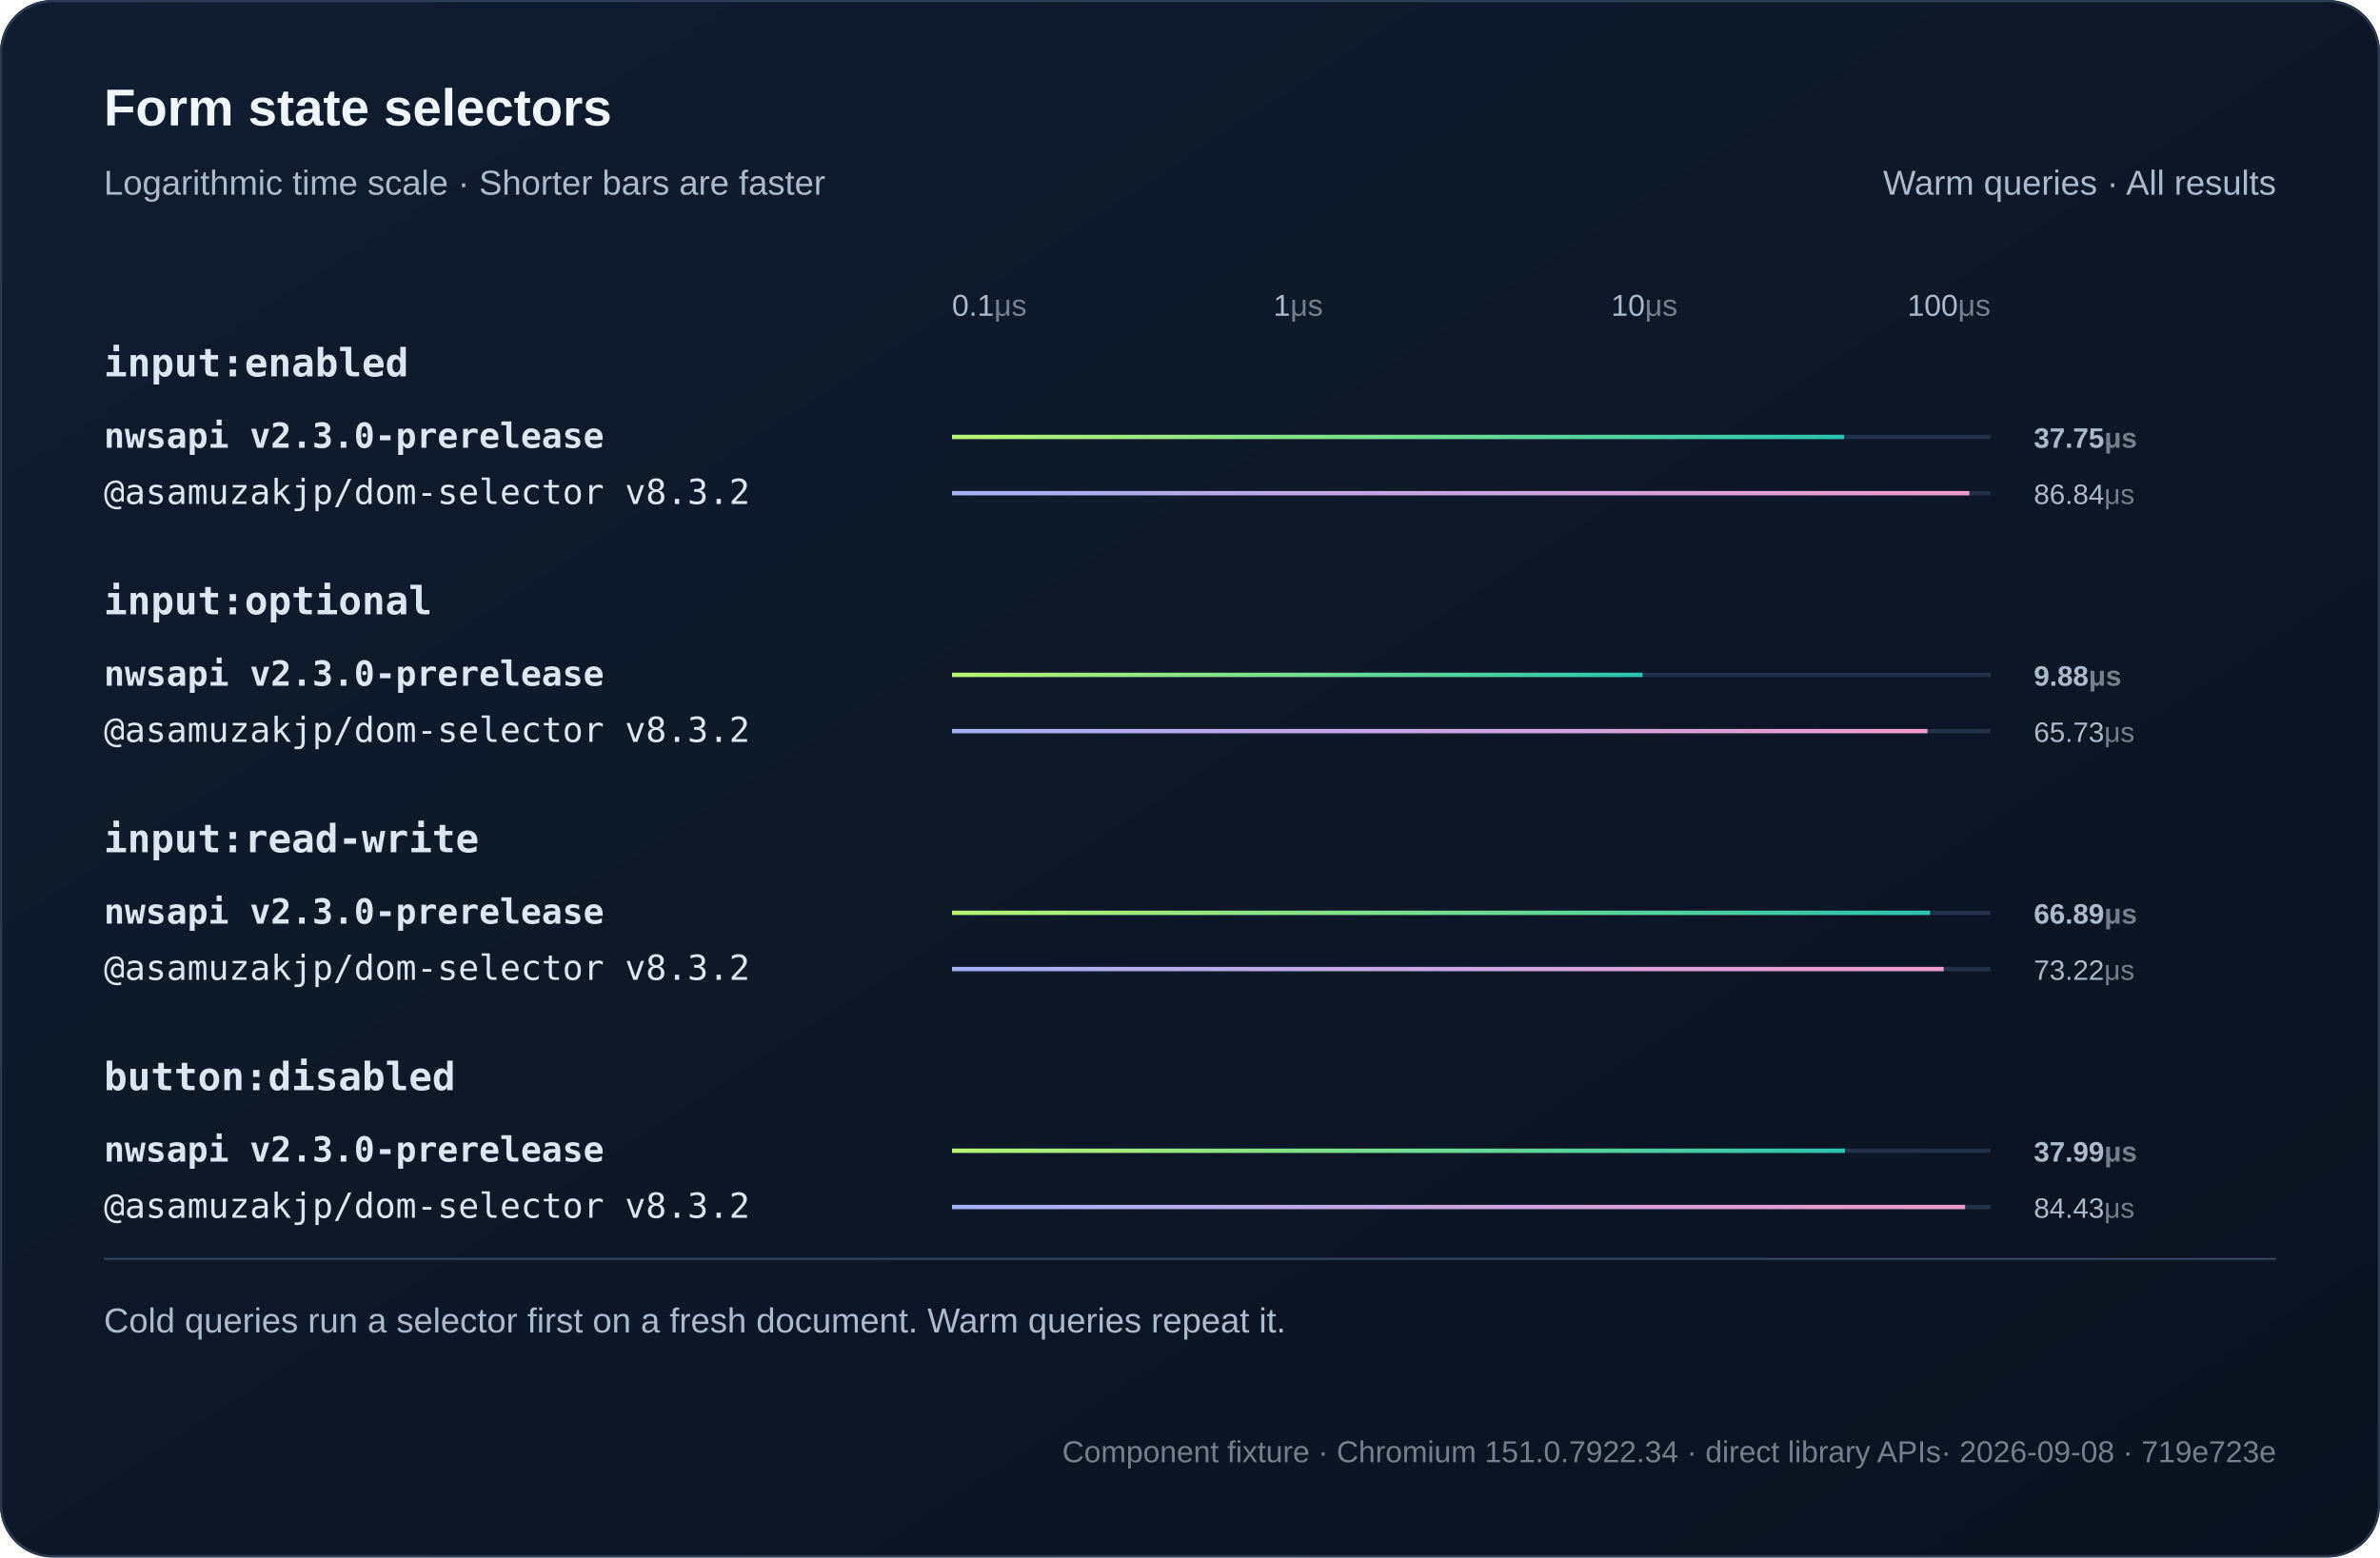
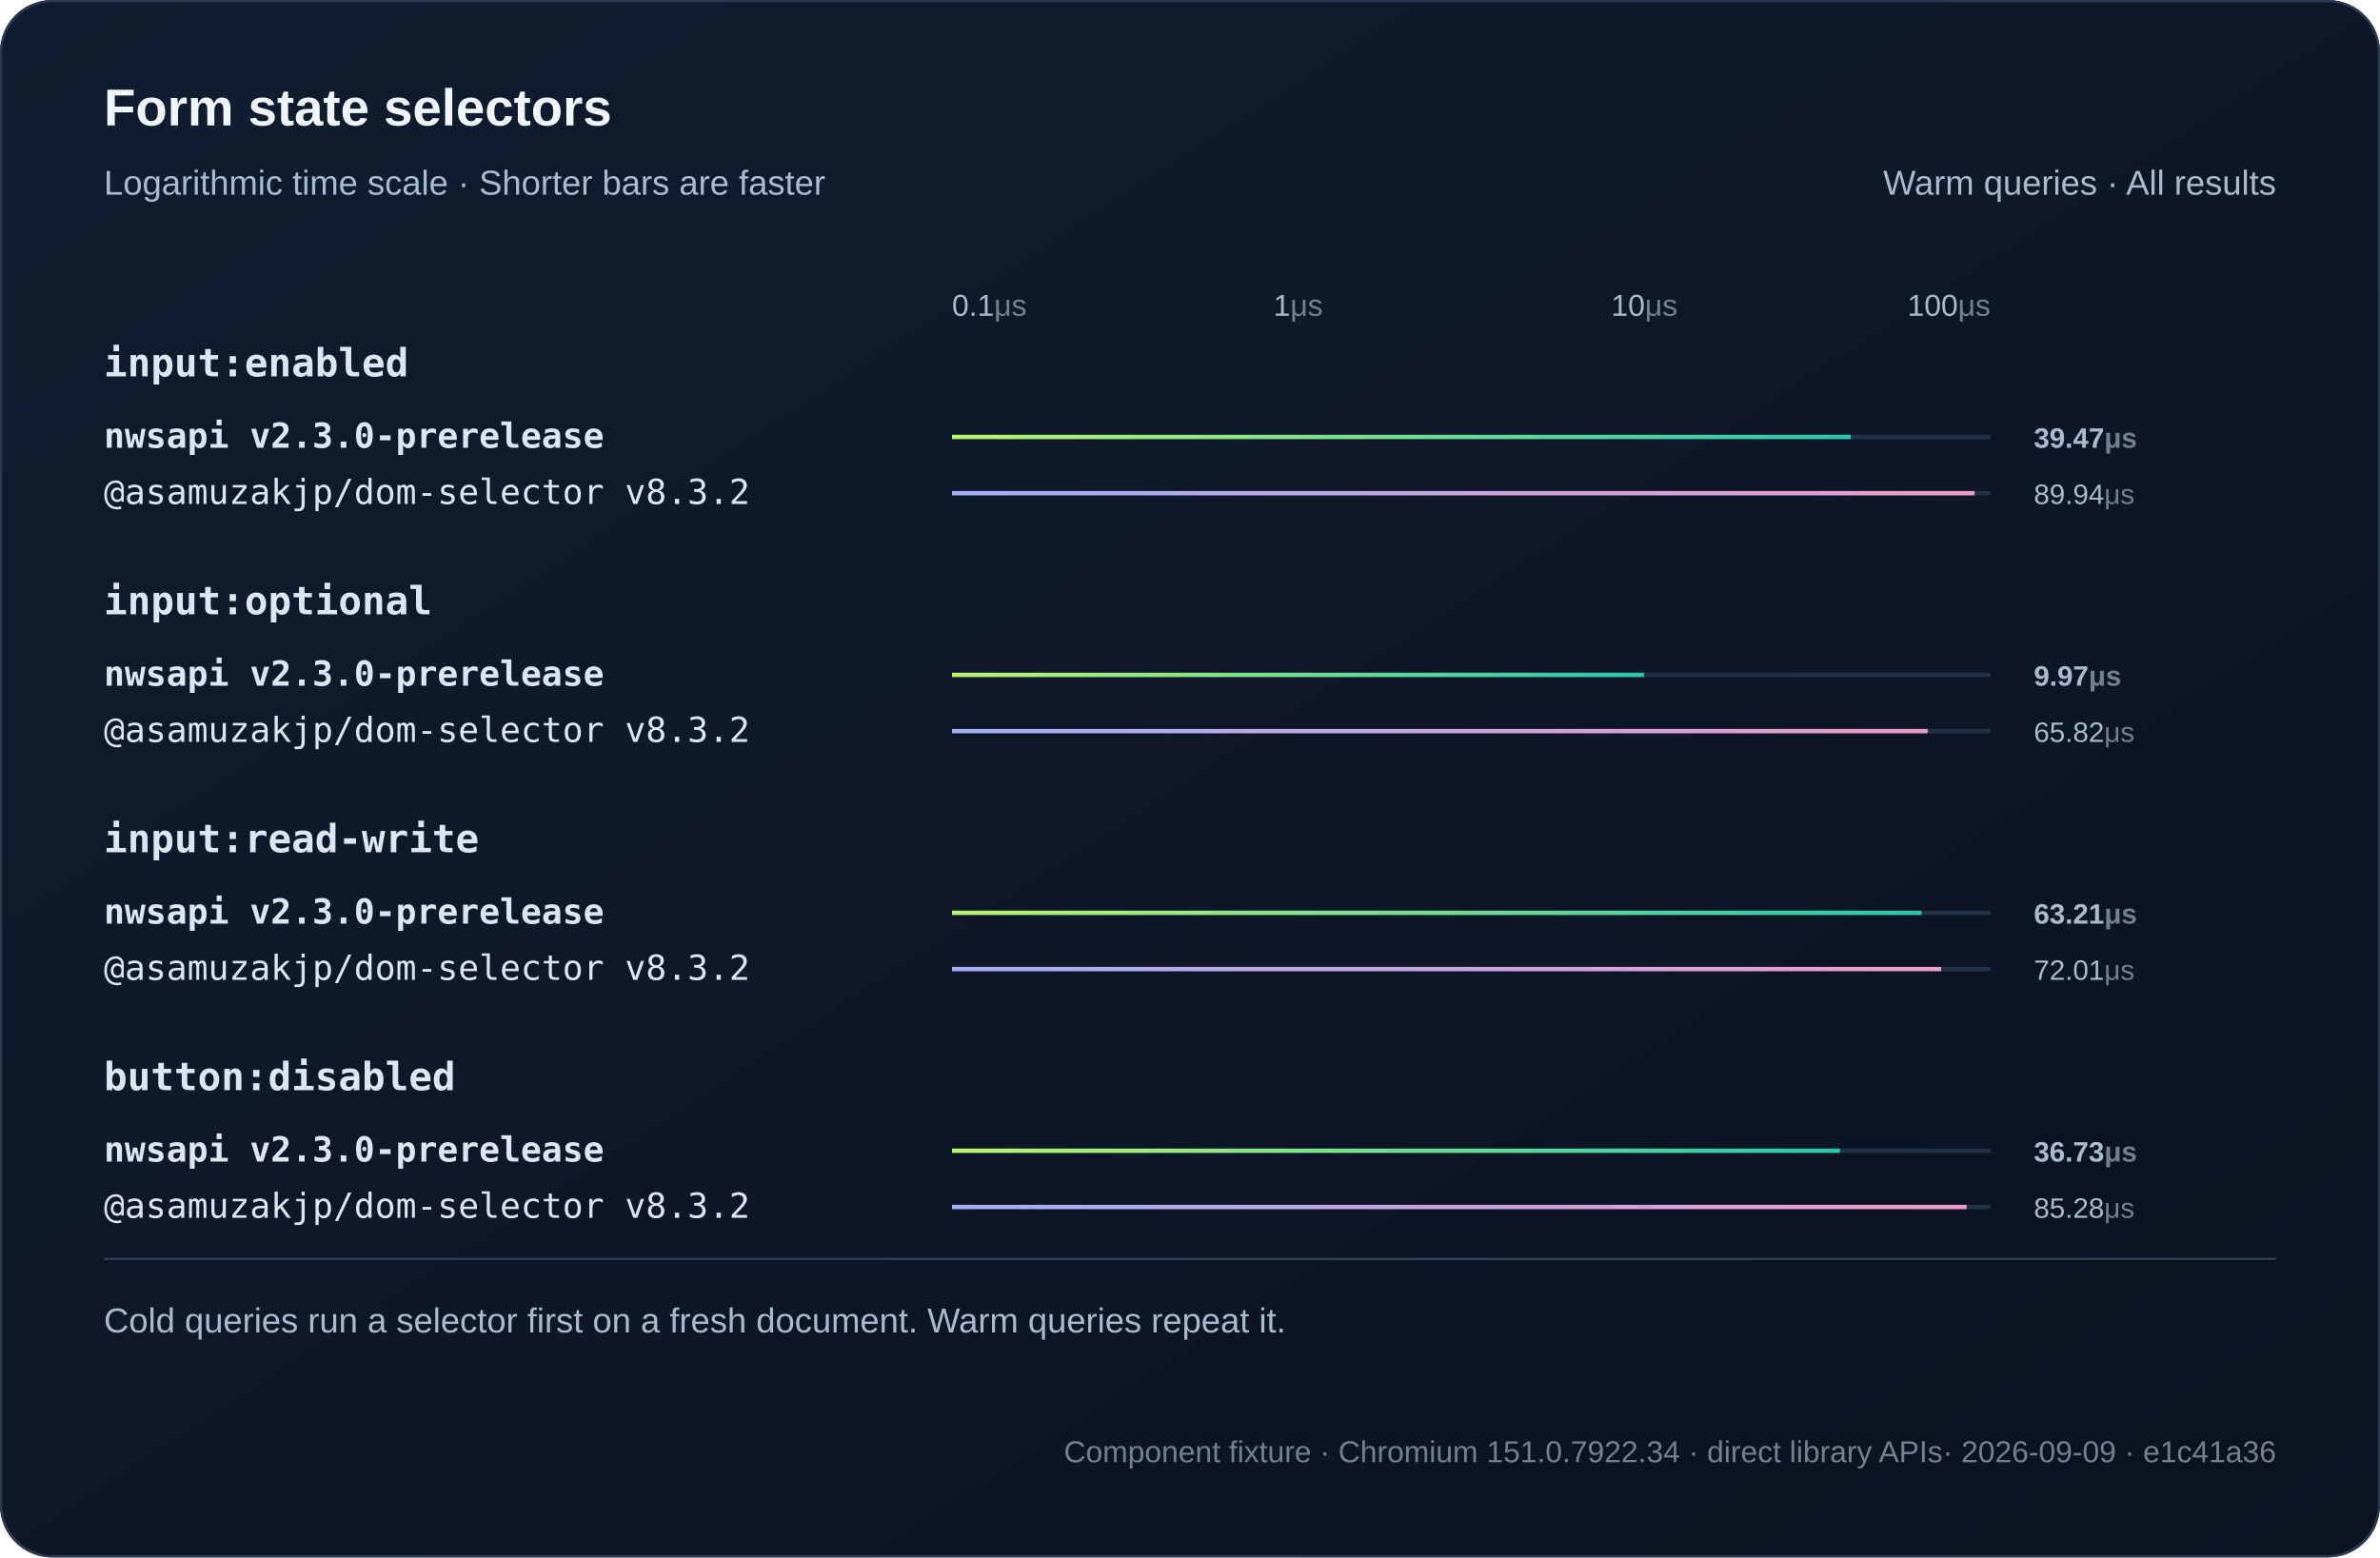
<svg xmlns="http://www.w3.org/2000/svg" width="1100" height="720" viewBox="0 0 1100 720" role="img">
  <defs>
    <linearGradient id="bg" x2="1" y2="1">
      <stop stop-color="#101d30" />
      <stop offset="1" stop-color="#0b1220" />
    </linearGradient>
    <linearGradient id="series0">
      <stop stop-color="#baf471" />
      <stop offset="1" stop-color="#2bc5ae" />
    </linearGradient>
    <linearGradient id="series1">
      <stop stop-color="#a4aff7" />
      <stop offset="1" stop-color="#ef9bc9" />
    </linearGradient>
  </defs>
  <style>text{font-family:Arial,Helvetica,sans-serif;fill:#f0f5fa}
.muted{fill:#aabbd0;font:16px Arial,Helvetica,sans-serif}
.code{font:18px Consolas,Menlo,monospace;fill:#dce6f1}
.note .code{font:16px Consolas,Menlo,monospace}
.metadata,.metadata .code{fill:#75808e;font-size:14px}
.chart-title{font-size:24px;font-weight:700}
.unit{fill:#75808e}
.package{font-family:Consolas,Menlo,monospace}
.comparison{font-size:14px;font-variant-numeric:tabular-nums}
.tick{fill:#aabbd0;font-size:12px}
.time{fill:#aabbd0;font-size:13px;font-variant-numeric:tabular-nums}
.engine{font-size:16px}.selector{font-weight:600}.tick{font-size:14px}.bar{transform-box:fill-box;transform-origin:left center;animation:fill 800ms ease-out both}@keyframes fill{from{transform:scaleX(0)}to{transform:scaleX(1)}}@media(prefers-reduced-motion:reduce){.bar{animation:none}}</style>
  <rect width="1100" height="720" rx="24" fill="url(#bg)" />
  <rect x=".5" y=".5" width="1099" height="719" rx="24" fill="none" stroke="#2b3a50" />
  <text x="48" y="58" class="chart-title">Form state selectors</text>
  <text x="48" y="90" class="muted">Logarithmic time scale · Shorter bars are faster</text>
  <text x="1052" y="90" text-anchor="end" class="muted">Warm queries · All results</text>
  <text x="440" y="146" text-anchor="start" class="tick">0.1<tspan class="unit">μs</tspan>
  </text>
  <text x="600" y="146" text-anchor="middle" class="tick">1<tspan class="unit">μs</tspan>
  </text>
  <text x="760" y="146" text-anchor="middle" class="tick">10<tspan class="unit">μs</tspan>
  </text>
  <text x="920" y="146" text-anchor="end" class="tick">100<tspan class="unit">μs</tspan>
  </text>
  <text x="48" y="174" class="code selector">input:enabled</text>
  <g>
    <text x="48" y="207" class="code engine" style="font-weight:700">nwsapi v2.3.0-prerelease</text>
    <path d="M440 202h480" stroke="#223048" stroke-width="2" />
-     <rect class="bar" x="440" y="201" width="412.32" height="2" fill="url(#series0)" />
-     <text x="940" y="207" class="time" style="font-weight:700">37.75<tspan class="unit">μs</tspan>
+     <rect class="bar" x="440" y="201" width="415.4" height="2" fill="url(#series0)" />
+     <text x="940" y="207" class="time" style="font-weight:700">39.47<tspan class="unit">μs</tspan>
    </text>
  </g>
  <g>
    <text x="48" y="233" class="code engine">@asamuzakjp/dom-selector v8.3.2</text>
    <path d="M440 228h480" stroke="#223048" stroke-width="2" />
-     <rect class="bar" x="440" y="227" width="470.2" height="2" fill="url(#series1)" />
-     <text x="940" y="233" class="time">86.84<tspan class="unit">μs</tspan>
+     <rect class="bar" x="440" y="227" width="472.64" height="2" fill="url(#series1)" />
+     <text x="940" y="233" class="time">89.94<tspan class="unit">μs</tspan>
    </text>
  </g>
  <text x="48" y="284" class="code selector">input:optional</text>
  <g>
    <text x="48" y="317" class="code engine" style="font-weight:700">nwsapi v2.3.0-prerelease</text>
    <path d="M440 312h480" stroke="#223048" stroke-width="2" />
-     <rect class="bar" x="440" y="311" width="319.17" height="2" fill="url(#series0)" />
-     <text x="940" y="317" class="time" style="font-weight:700">9.88<tspan class="unit">μs</tspan>
+     <rect class="bar" x="440" y="311" width="319.81" height="2" fill="url(#series0)" />
+     <text x="940" y="317" class="time" style="font-weight:700">9.97<tspan class="unit">μs</tspan>
    </text>
  </g>
  <g>
    <text x="48" y="343" class="code engine">@asamuzakjp/dom-selector v8.3.2</text>
    <path d="M440 338h480" stroke="#223048" stroke-width="2" />
-     <rect class="bar" x="440" y="337" width="450.84" height="2" fill="url(#series1)" />
-     <text x="940" y="343" class="time">65.73<tspan class="unit">μs</tspan>
+     <rect class="bar" x="440" y="337" width="450.94" height="2" fill="url(#series1)" />
+     <text x="940" y="343" class="time">65.82<tspan class="unit">μs</tspan>
    </text>
  </g>
  <text x="48" y="394" class="code selector">input:read-write</text>
  <g>
    <text x="48" y="427" class="code engine" style="font-weight:700">nwsapi v2.3.0-prerelease</text>
    <path d="M440 422h480" stroke="#223048" stroke-width="2" />
-     <rect class="bar" x="440" y="421" width="452.06" height="2" fill="url(#series0)" />
-     <text x="940" y="427" class="time" style="font-weight:700">66.89<tspan class="unit">μs</tspan>
+     <rect class="bar" x="440" y="421" width="448.13" height="2" fill="url(#series0)" />
+     <text x="940" y="427" class="time" style="font-weight:700">63.21<tspan class="unit">μs</tspan>
    </text>
  </g>
  <g>
    <text x="48" y="453" class="code engine">@asamuzakjp/dom-selector v8.3.2</text>
    <path d="M440 448h480" stroke="#223048" stroke-width="2" />
-     <rect class="bar" x="440" y="447" width="458.34" height="2" fill="url(#series1)" />
-     <text x="940" y="453" class="time">73.22<tspan class="unit">μs</tspan>
+     <rect class="bar" x="440" y="447" width="457.18" height="2" fill="url(#series1)" />
+     <text x="940" y="453" class="time">72.01<tspan class="unit">μs</tspan>
    </text>
  </g>
  <text x="48" y="504" class="code selector">button:disabled</text>
  <g>
    <text x="48" y="537" class="code engine" style="font-weight:700">nwsapi v2.3.0-prerelease</text>
    <path d="M440 532h480" stroke="#223048" stroke-width="2" />
-     <rect class="bar" x="440" y="531" width="412.74" height="2" fill="url(#series0)" />
-     <text x="940" y="537" class="time" style="font-weight:700">37.99<tspan class="unit">μs</tspan>
+     <rect class="bar" x="440" y="531" width="410.4" height="2" fill="url(#series0)" />
+     <text x="940" y="537" class="time" style="font-weight:700">36.73<tspan class="unit">μs</tspan>
    </text>
  </g>
  <g>
    <text x="48" y="563" class="code engine">@asamuzakjp/dom-selector v8.3.2</text>
    <path d="M440 558h480" stroke="#223048" stroke-width="2" />
-     <rect class="bar" x="440" y="557" width="468.24" height="2" fill="url(#series1)" />
-     <text x="940" y="563" class="time">84.43<tspan class="unit">μs</tspan>
+     <rect class="bar" x="440" y="557" width="468.94" height="2" fill="url(#series1)" />
+     <text x="940" y="563" class="time">85.28<tspan class="unit">μs</tspan>
    </text>
  </g>
  <path d="M48 582h1004" stroke="#304159" />
  <text x="48" y="616" class="muted">Cold queries run a selector first on a fresh document. Warm queries repeat it.</text>
-   <text x="1052" y="676" text-anchor="end" class="muted note metadata">Component fixture · Chromium 151.0.7922.34 · direct library APIs<tspan fill="#75808e"> · 2026-09-08 · 719e723e</tspan>
+   <text x="1052" y="676" text-anchor="end" class="muted note metadata">Component fixture · Chromium 151.0.7922.34 · direct library APIs<tspan fill="#75808e"> · 2026-09-09 · e1c41a36</tspan>
  </text>
</svg>
